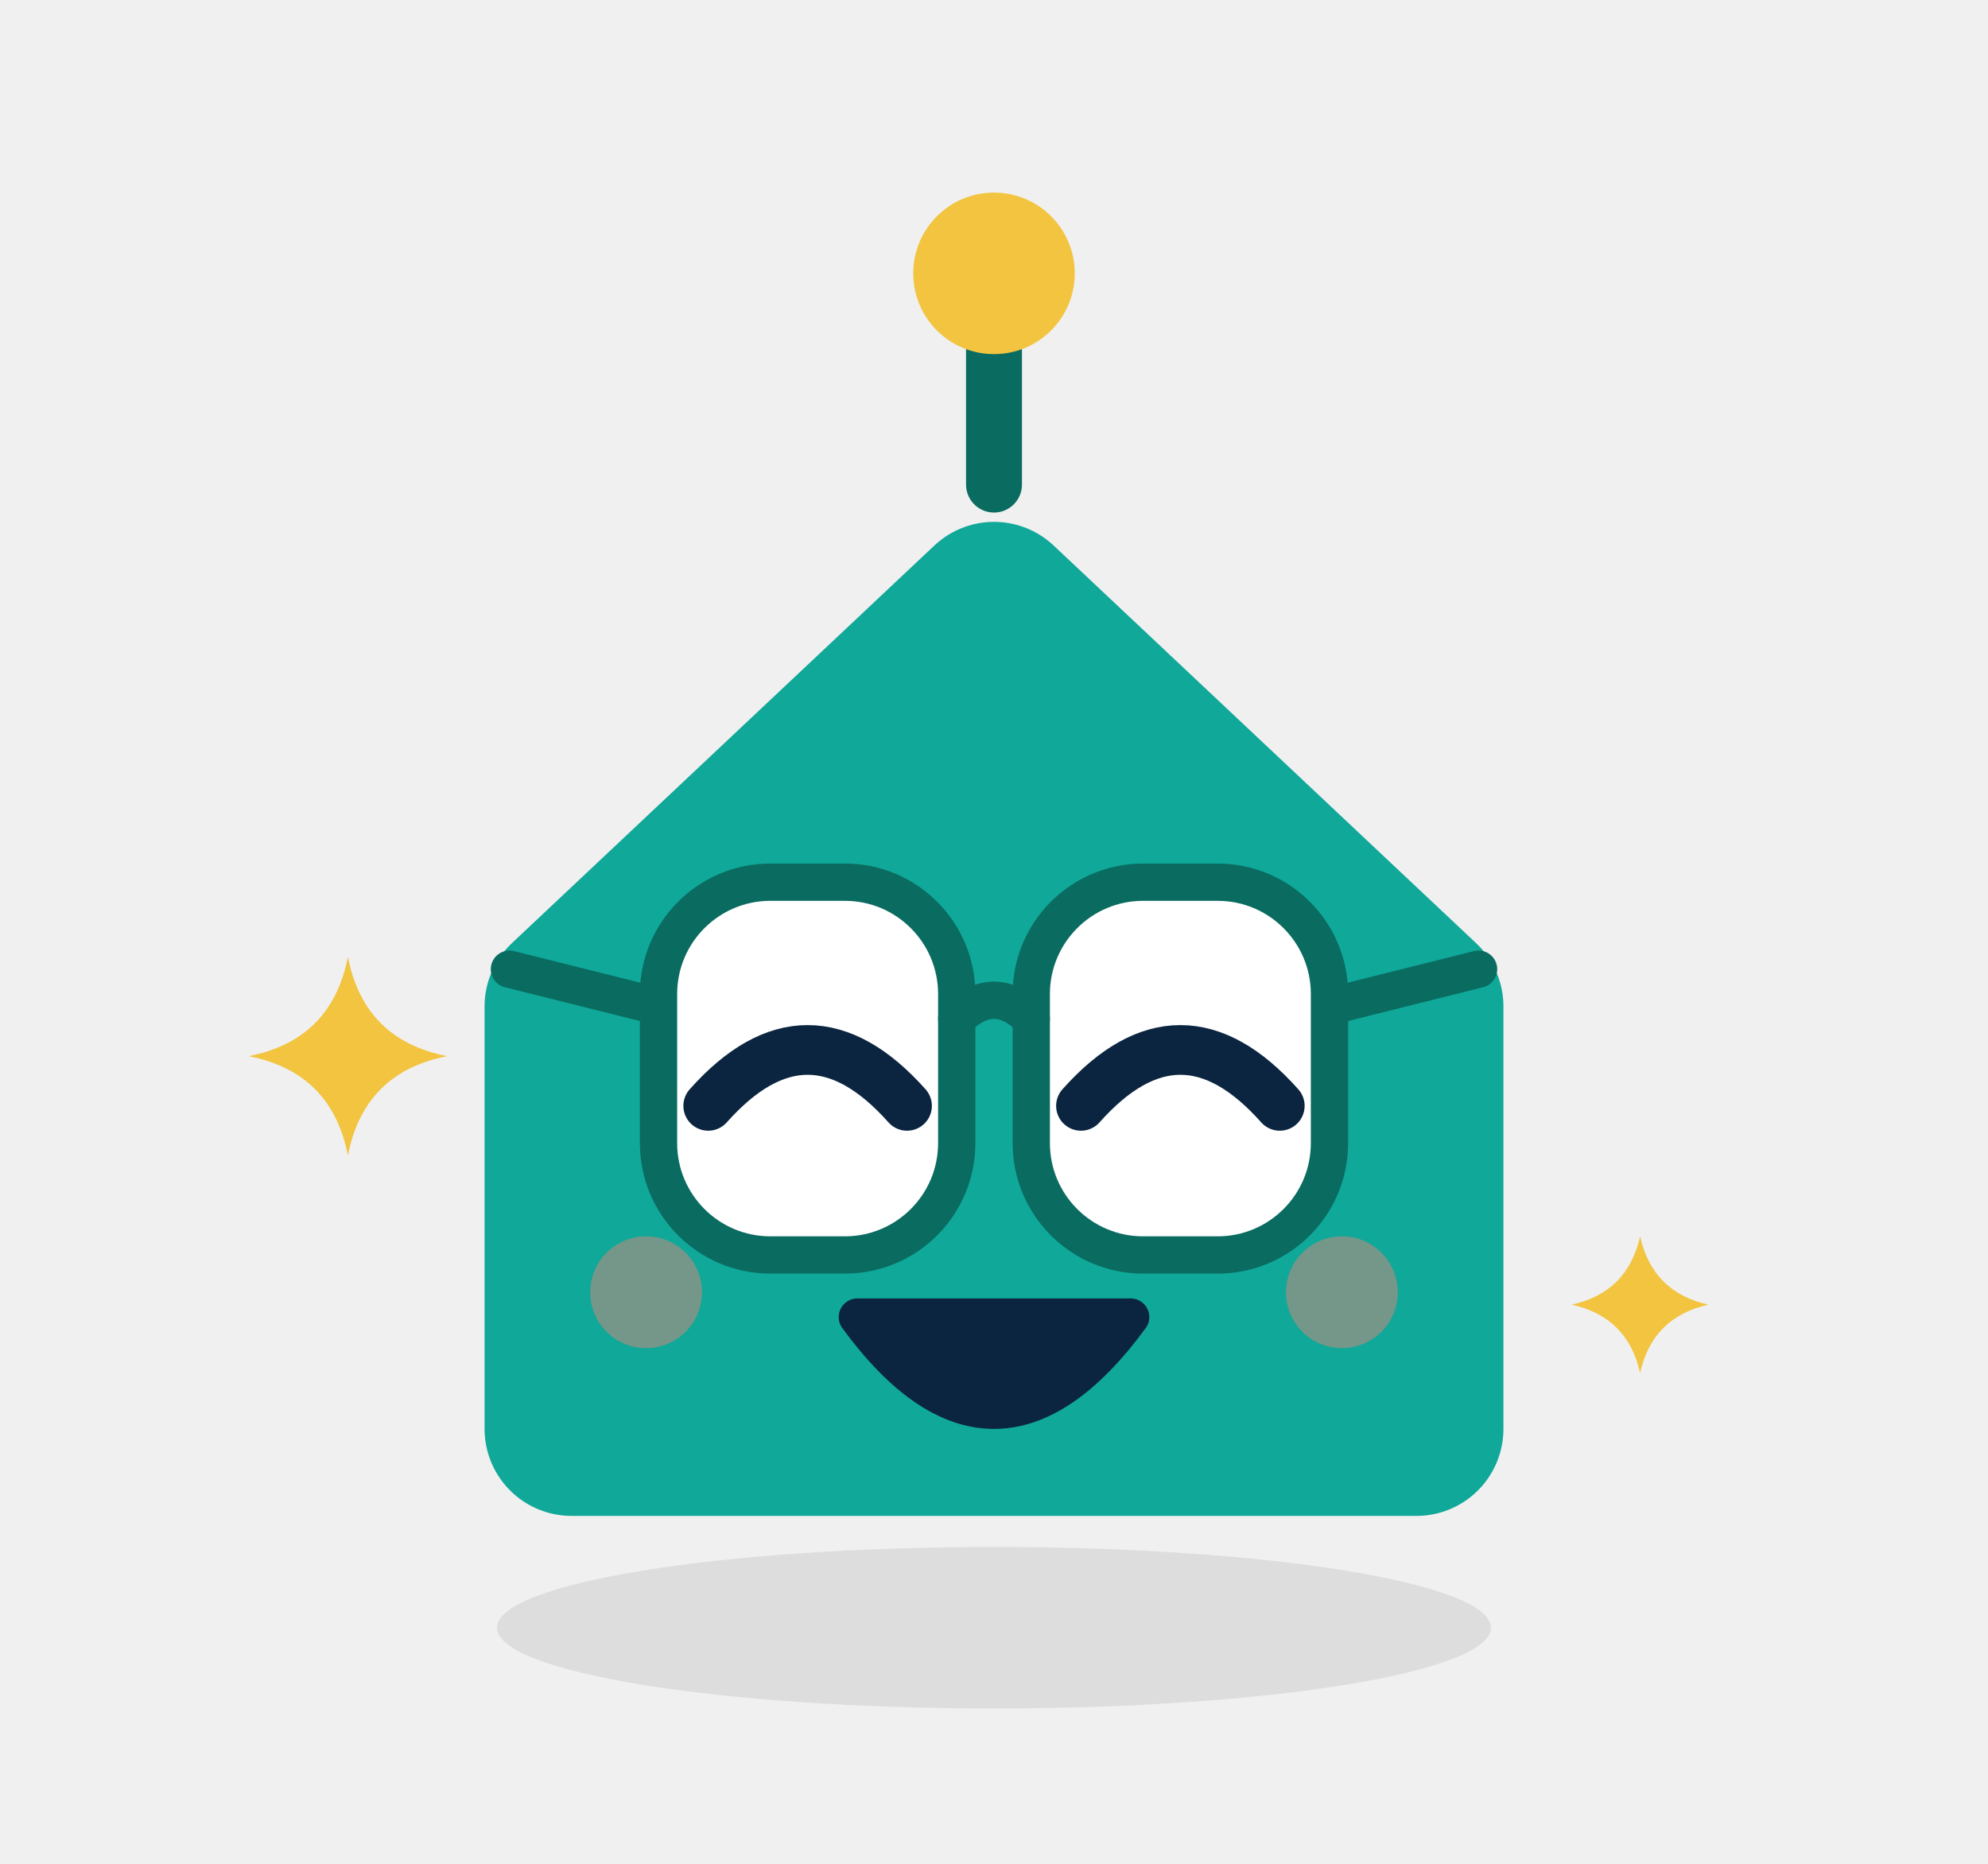
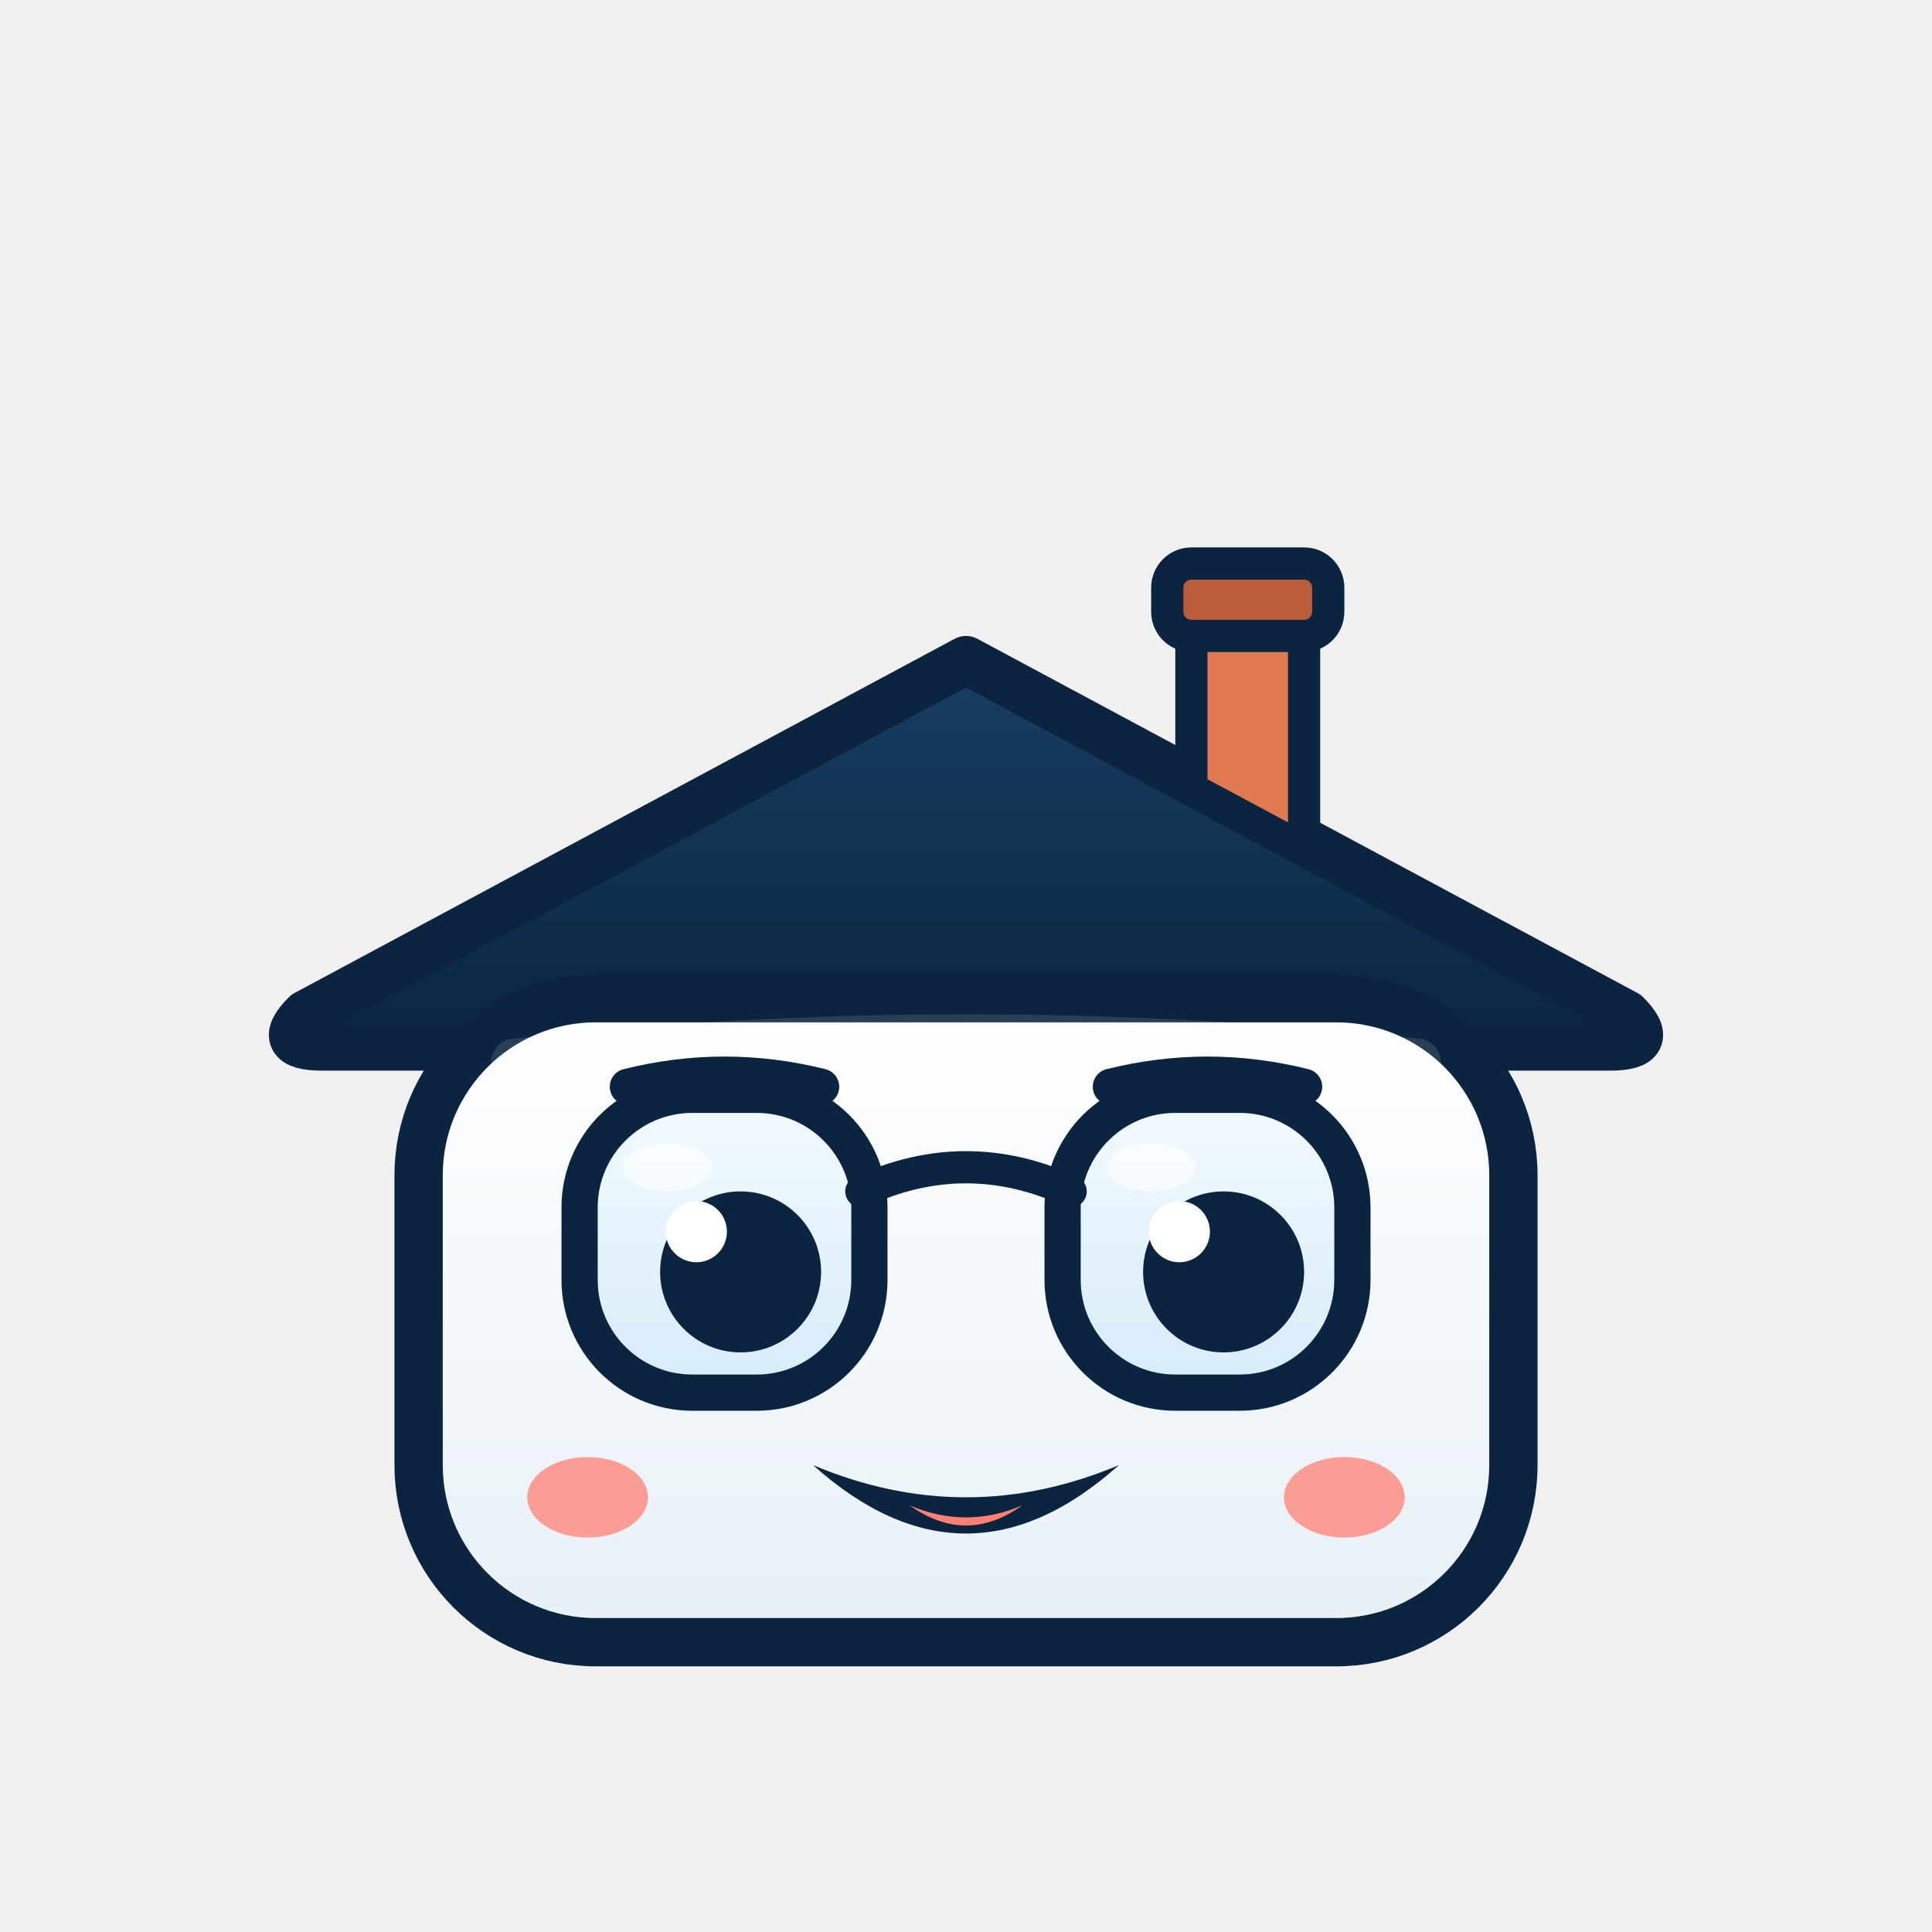
- <svg xmlns="http://www.w3.org/2000/svg" viewBox="40 15 160 150">
-   <style>
-     @keyframes a1-wiggle{0%,70%,100%{transform:rotate(0deg)}8%{transform:rotate(10deg)}20%{transform:rotate(-8deg)}32%{transform:rotate(5deg)}44%{transform:rotate(-2deg)}56%{transform:rotate(1deg)}}
-     .antenna{transform-box:fill-box;transform-origin:50% 100%;animation:a1-wiggle 3.0s ease-in-out infinite}
-     @keyframes a1-twinkle{from{transform:scale(0.7);opacity:0.5}to{transform:scale(1.1);opacity:1}}
-     .spark{transform-box:fill-box;transform-origin:center;animation:a1-twinkle 0.9s ease-in-out infinite alternate}
-     @media (prefers-reduced-motion: reduce){.antenna,.spark{animation:none}}
-   </style>
-   <g>
-     <ellipse cx="120" cy="146" rx="40" ry="6.5" fill="#000000" fill-opacity="0.08" />
-     <g class="antenna">
-       <path d="M120 54 L120 42" stroke="#0A6B60" stroke-width="4.5" stroke-linecap="round" fill="none" />
-       <circle cx="120" cy="37" r="6.5" fill="#F2C440" />
-     </g>
-     <path d="M86 96 L120 64 L154 96 L154 130 L86 130 Z" fill="#0FA899" stroke="#0FA899" stroke-width="14" stroke-linejoin="round" />
-     <path d="M81 93 L93 96 M147 96 L159 93" stroke="#0A6B60" stroke-width="3" stroke-linecap="round" fill="none" />
-     <rect x="93" y="86" width="24" height="30" rx="9" fill="#FFFFFF" stroke="#0A6B60" stroke-width="3" />
-     <rect x="123" y="86" width="24" height="30" rx="9" fill="#FFFFFF" stroke="#0A6B60" stroke-width="3" />
-     <path d="M117 97 Q120 94 123 97" stroke="#0A6B60" stroke-width="3" stroke-linecap="round" fill="none" />
-     <path d="M97 104 Q105 95 113 104" stroke="#0B2540" stroke-width="4" stroke-linecap="round" fill="none" />
-     <path d="M127 104 Q135 95 143 104" stroke="#0B2540" stroke-width="4" stroke-linecap="round" fill="none" />
-     <circle cx="92" cy="119" r="4.5" fill="#FF8073" fill-opacity="0.42" />
-     <circle cx="148" cy="119" r="4.5" fill="#FF8073" fill-opacity="0.42" />
-     <path d="M109 121 L131 121 Q120 136 109 121 Z" fill="#0B2540" stroke="#0B2540" stroke-width="3" stroke-linejoin="round" />
-     <path class="spark" d="M68 92 Q69.3 98.7 76 100 Q69.3 101.3 68 108 Q66.7 101.3 60 100 Q66.7 98.7 68 92 Z" fill="#F2C440" />
-     <path class="spark" d="M172 114.5 Q173 119 177.5 120 Q173 121 172 125.5 Q171 121 166.5 120 Q171 119 172 114.5 Z" fill="#F2C440" />
-   </g>
+ <svg xmlns="http://www.w3.org/2000/svg" viewBox="0 0 240 240">
+   <defs>
+     <linearGradient id="fb" x1="0" y1="0" x2="0" y2="1">
+       <stop offset="0" stop-color="#FFFFFF" />
+       <stop offset="1" stop-color="#E7F0F6" />
+     </linearGradient>
+     <linearGradient id="fr" x1="0" y1="0" x2="0" y2="1">
+       <stop offset="0" stop-color="#173E63" />
+       <stop offset="1" stop-color="#0B2540" />
+     </linearGradient>
+     <linearGradient id="fln" x1="0" y1="0" x2="0" y2="1">
+       <stop offset="0" stop-color="#F3FAFE" />
+       <stop offset="1" stop-color="#D7EBF9" />
+     </linearGradient>
+   </defs>
+   <path d="M38 126 L120 82 L202 126 Q206 130 200 130 L40 130 Q34 130 38 126 Z" fill="url(#fr)" stroke="#0B2540" stroke-width="6" stroke-linejoin="round" />
+   <rect x="52" y="124" width="136" height="80" rx="22" fill="url(#fb)" stroke="#0B2540" stroke-width="6" />
+   <path d="M64 132 Q120 126 176 132" stroke="#fff" stroke-width="6" opacity="0.12" fill="none" stroke-linecap="round" />
+   <path d="M148 77 Q148 74 151 74 L159 74 Q162 74 162 77 L162 105.5 L148 98 Z" fill="#E07A52" stroke="#0B2540" stroke-width="4" stroke-linejoin="round" />
+   <rect x="145" y="70" width="20" height="9" rx="3" fill="#B85C39" stroke="#0B2540" stroke-width="4" />
+   <rect x="72" y="136" width="36" height="37" rx="14" fill="url(#fln)" stroke="#0B2540" stroke-width="4.5" />
+   <ellipse cx="83" cy="145" rx="5.5" ry="3" fill="#fff" opacity="0.6" />
+   <rect x="132" y="136" width="36" height="37" rx="14" fill="url(#fln)" stroke="#0B2540" stroke-width="4.5" />
+   <ellipse cx="143" cy="145" rx="5.5" ry="3" fill="#fff" opacity="0.6" />
+   <path d="M78 135 Q90 132 102 135" fill="none" stroke="#0B2540" stroke-width="4.5" stroke-linecap="round" />
+   <path d="M138 135 Q150 132 162 135" fill="none" stroke="#0B2540" stroke-width="4.5" stroke-linecap="round" />
+   <path d="M107 148 Q120 142 133 148" fill="none" stroke="#0B2540" stroke-width="4" stroke-linecap="round" />
+   <circle cx="92" cy="158" r="10" fill="#0B2540" />
+   <circle cx="86.5" cy="153" r="3.8" fill="#fff" />
+   <circle cx="152" cy="158" r="10" fill="#0B2540" />
+   <circle cx="146.5" cy="153" r="3.8" fill="#fff" />
+   <path d="M101 182 Q120 199 139 182 Q120 190 101 182 Z" fill="#0B2540" />
+   <path d="M113 187 Q120 192 127 187 Q120 190 113 187 Z" fill="#FF8073" />
+   <ellipse cx="73" cy="186" rx="7.5" ry="5" fill="#FF8073" opacity="0.75" />
+   <ellipse cx="167" cy="186" rx="7.5" ry="5" fill="#FF8073" opacity="0.75" />
</svg>
